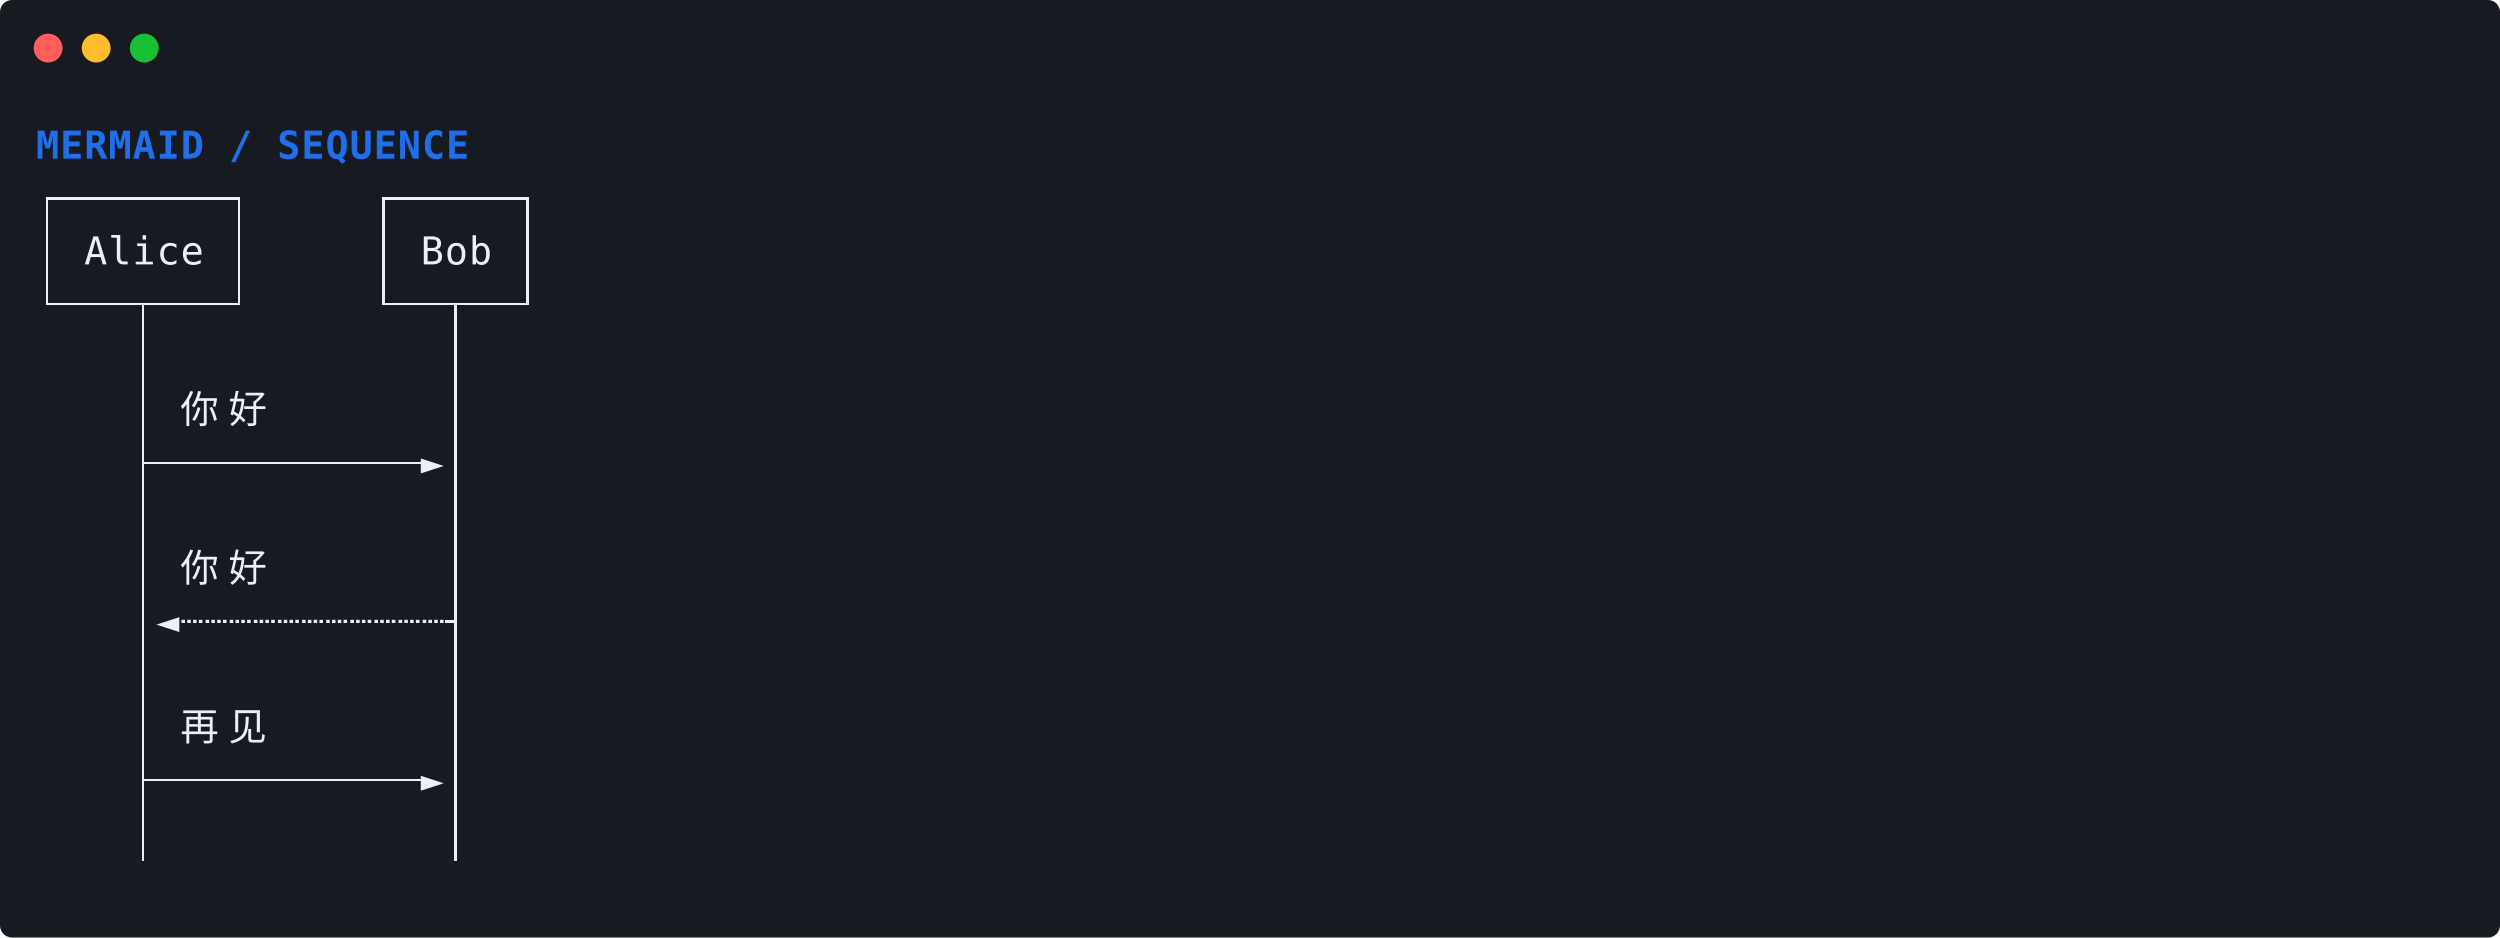
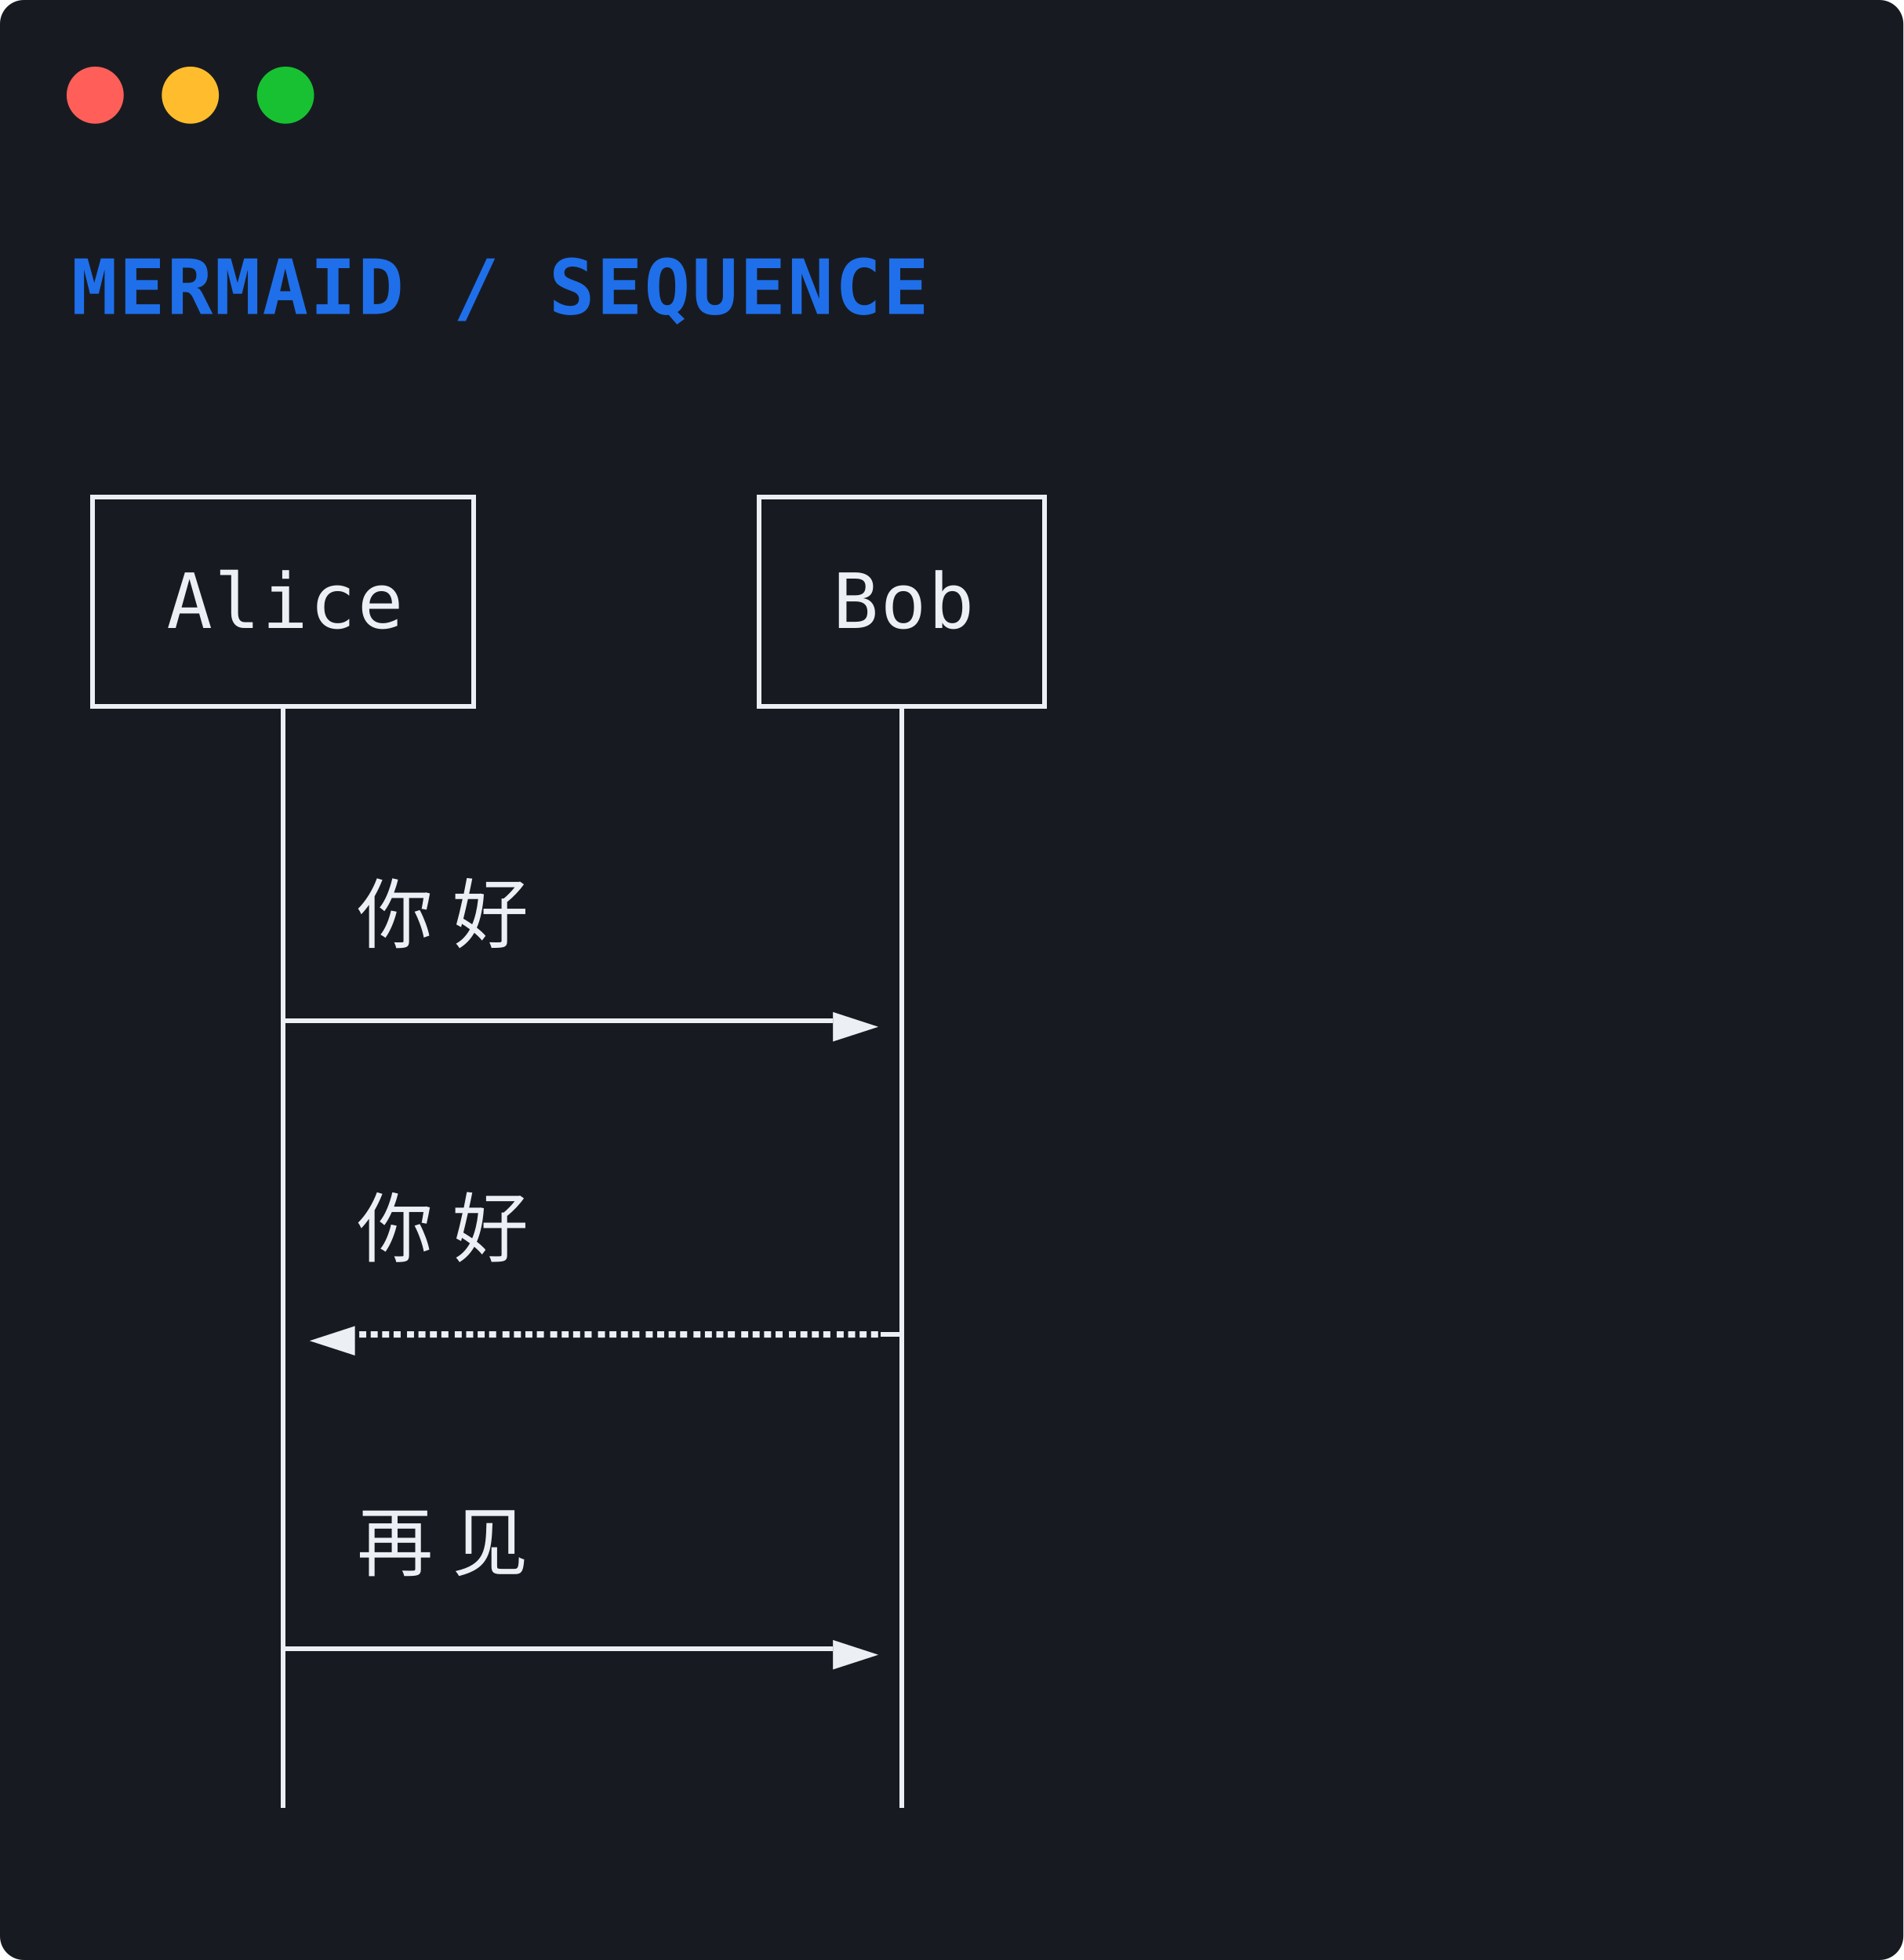
- <svg xmlns="http://www.w3.org/2000/svg" width="1040" height="390" viewBox="0 0 1040 390">
-   <rect width="1040" height="390" rx="5" fill="#171b21" />
+ <svg xmlns="http://www.w3.org/2000/svg" width="400" height="412" viewBox="0 0 400 412">
+   <rect width="400" height="412" rx="5" fill="#171b21" />
  <circle cx="20" cy="20" r="6" fill="#ff5f58" />
  <circle cx="40" cy="20" r="6" fill="#ffbd2e" />
  <circle cx="60" cy="20" r="6" fill="#18c132" />
-   <svg x="15" y="50" width="1000" height="330" viewBox="0 0 1000 330" overflow="hidden">
+   <svg x="15" y="50" width="360" height="352" viewBox="0 0 360 352" overflow="hidden">
    <style>.s0{fill:#1f6feb;font-weight:700}text{white-space:pre;font-kerning:none;font-variant-ligatures:none;font-synthesis:none;font-optical-sizing:none;-webkit-font-smoothing:antialiased;text-rendering:optimizeLegibility;text-decoration-skip-ink:none;text-decoration-thickness:1px;text-underline-offset:2px;letter-spacing:0.4px}</style>
    <g font-family="'JetBrains Mono','Fira Code','SF Mono',Menlo,Consolas,'DejaVu Sans Mono','Liberation Mono','Symbols Nerd Font Mono','Symbols Nerd Font','Powerline Symbols','Apple Symbols','Segoe UI Symbol','Noto Sans Symbols 2','Noto Sans Symbols','Apple Color Emoji','Segoe UI Emoji','Noto Color Emoji',monospace" font-size="16" fill="#eceff4" shape-rendering="crispEdges">
      <defs>
        <g id="c">
          <rect width="10" height="22" fill="#6a737d" />
        </g>
        <g id="l0">
          <path d="M44 0h1v22H44M174 0h1v22H174" />
        </g>
        <g id="l1">
          <path d="M44 0h1v22H44M174 0h1v22H174" />
          <text x="60" y="16">你</text>
          <text x="80" y="16">好</text>
        </g>
        <g id="l2">
          <path d="M44 10h6v1H44M44 0h1v22H44M50 10h110v1H50M174 0h1v22H174" />
          <text x="160" y="16">►</text>
        </g>
      </defs>
      <g class="r">
        <g transform="translate(0 0)">
          <g transform="translate(0 0)">
            <text y="16" class="s0">MERMAID / SEQUENCE</text>
          </g>
-           <g transform="translate(0 22)">
+           <g transform="translate(0 44)">
            <path d="M4 10h6v1H4M4 10h1v12H4M10 10h70v1H10M80 10h5v1H80M84 10h1v12H84M144 10h6v1H144M144 10h1v12H144M150 10h50v1H150M200 10h5v1H200M204 10h1v12H204" />
          </g>
-           <g transform="translate(0 44)">
+           <g transform="translate(0 66)">
            <path d="M4 0h1v22H4M84 0h1v22H84M144 0h1v22H144M204 0h1v22H204" />
            <text x="20" y="16">Alice</text>
            <text x="160" y="16">Bob</text>
          </g>
-           <g transform="translate(0 66)">
+           <g transform="translate(0 88)">
            <path d="M4 10h6v1H4M4 0h1v11H4M10 10h30v1H10M40 10h10v1H40M44 10h1v12H44M50 10h30v1H50M80 10h5v1H80M84 0h1v11H84M144 10h6v1H144M144 0h1v11H144M150 10h20v1H150M170 10h10v1H170M174 10h1v12H174M180 10h20v1H180M200 10h5v1H200M204 0h1v11H204" />
          </g>
-           <use href="#l0" y="88" />
-           <use href="#l1" y="110" />
-           <use href="#l2" y="132" />
-           <use href="#l0" y="154" />
-           <use href="#l1" y="176" />
-           <g transform="translate(0 198)">
+           <use href="#l0" y="110" />
+           <use href="#l1" y="132" />
+           <use href="#l2" y="154" />
+           <use href="#l0" y="176" />
+           <use href="#l1" y="198" />
+           <g transform="translate(0 220)">
            <path d="M44 0h1v22H44M170 10h5v1H170M174 0h1v22H174" />
            <text x="50" y="16">◄┈┈┈┈┈┈┈┈┈┈┈</text>
          </g>
-           <use href="#l0" y="220" />
-           <g transform="translate(0 242)">
+           <use href="#l0" y="242" />
+           <g transform="translate(0 264)">
            <path d="M44 0h1v22H44M174 0h1v22H174" />
            <text x="60" y="16">再</text>
            <text x="80" y="16">见</text>
          </g>
-           <use href="#l2" y="264" />
-           <use href="#l0" y="286" />
+           <use href="#l2" y="286" />
+           <use href="#l0" y="308" />
        </g>
      </g>
    </g>
  </svg>
</svg>
